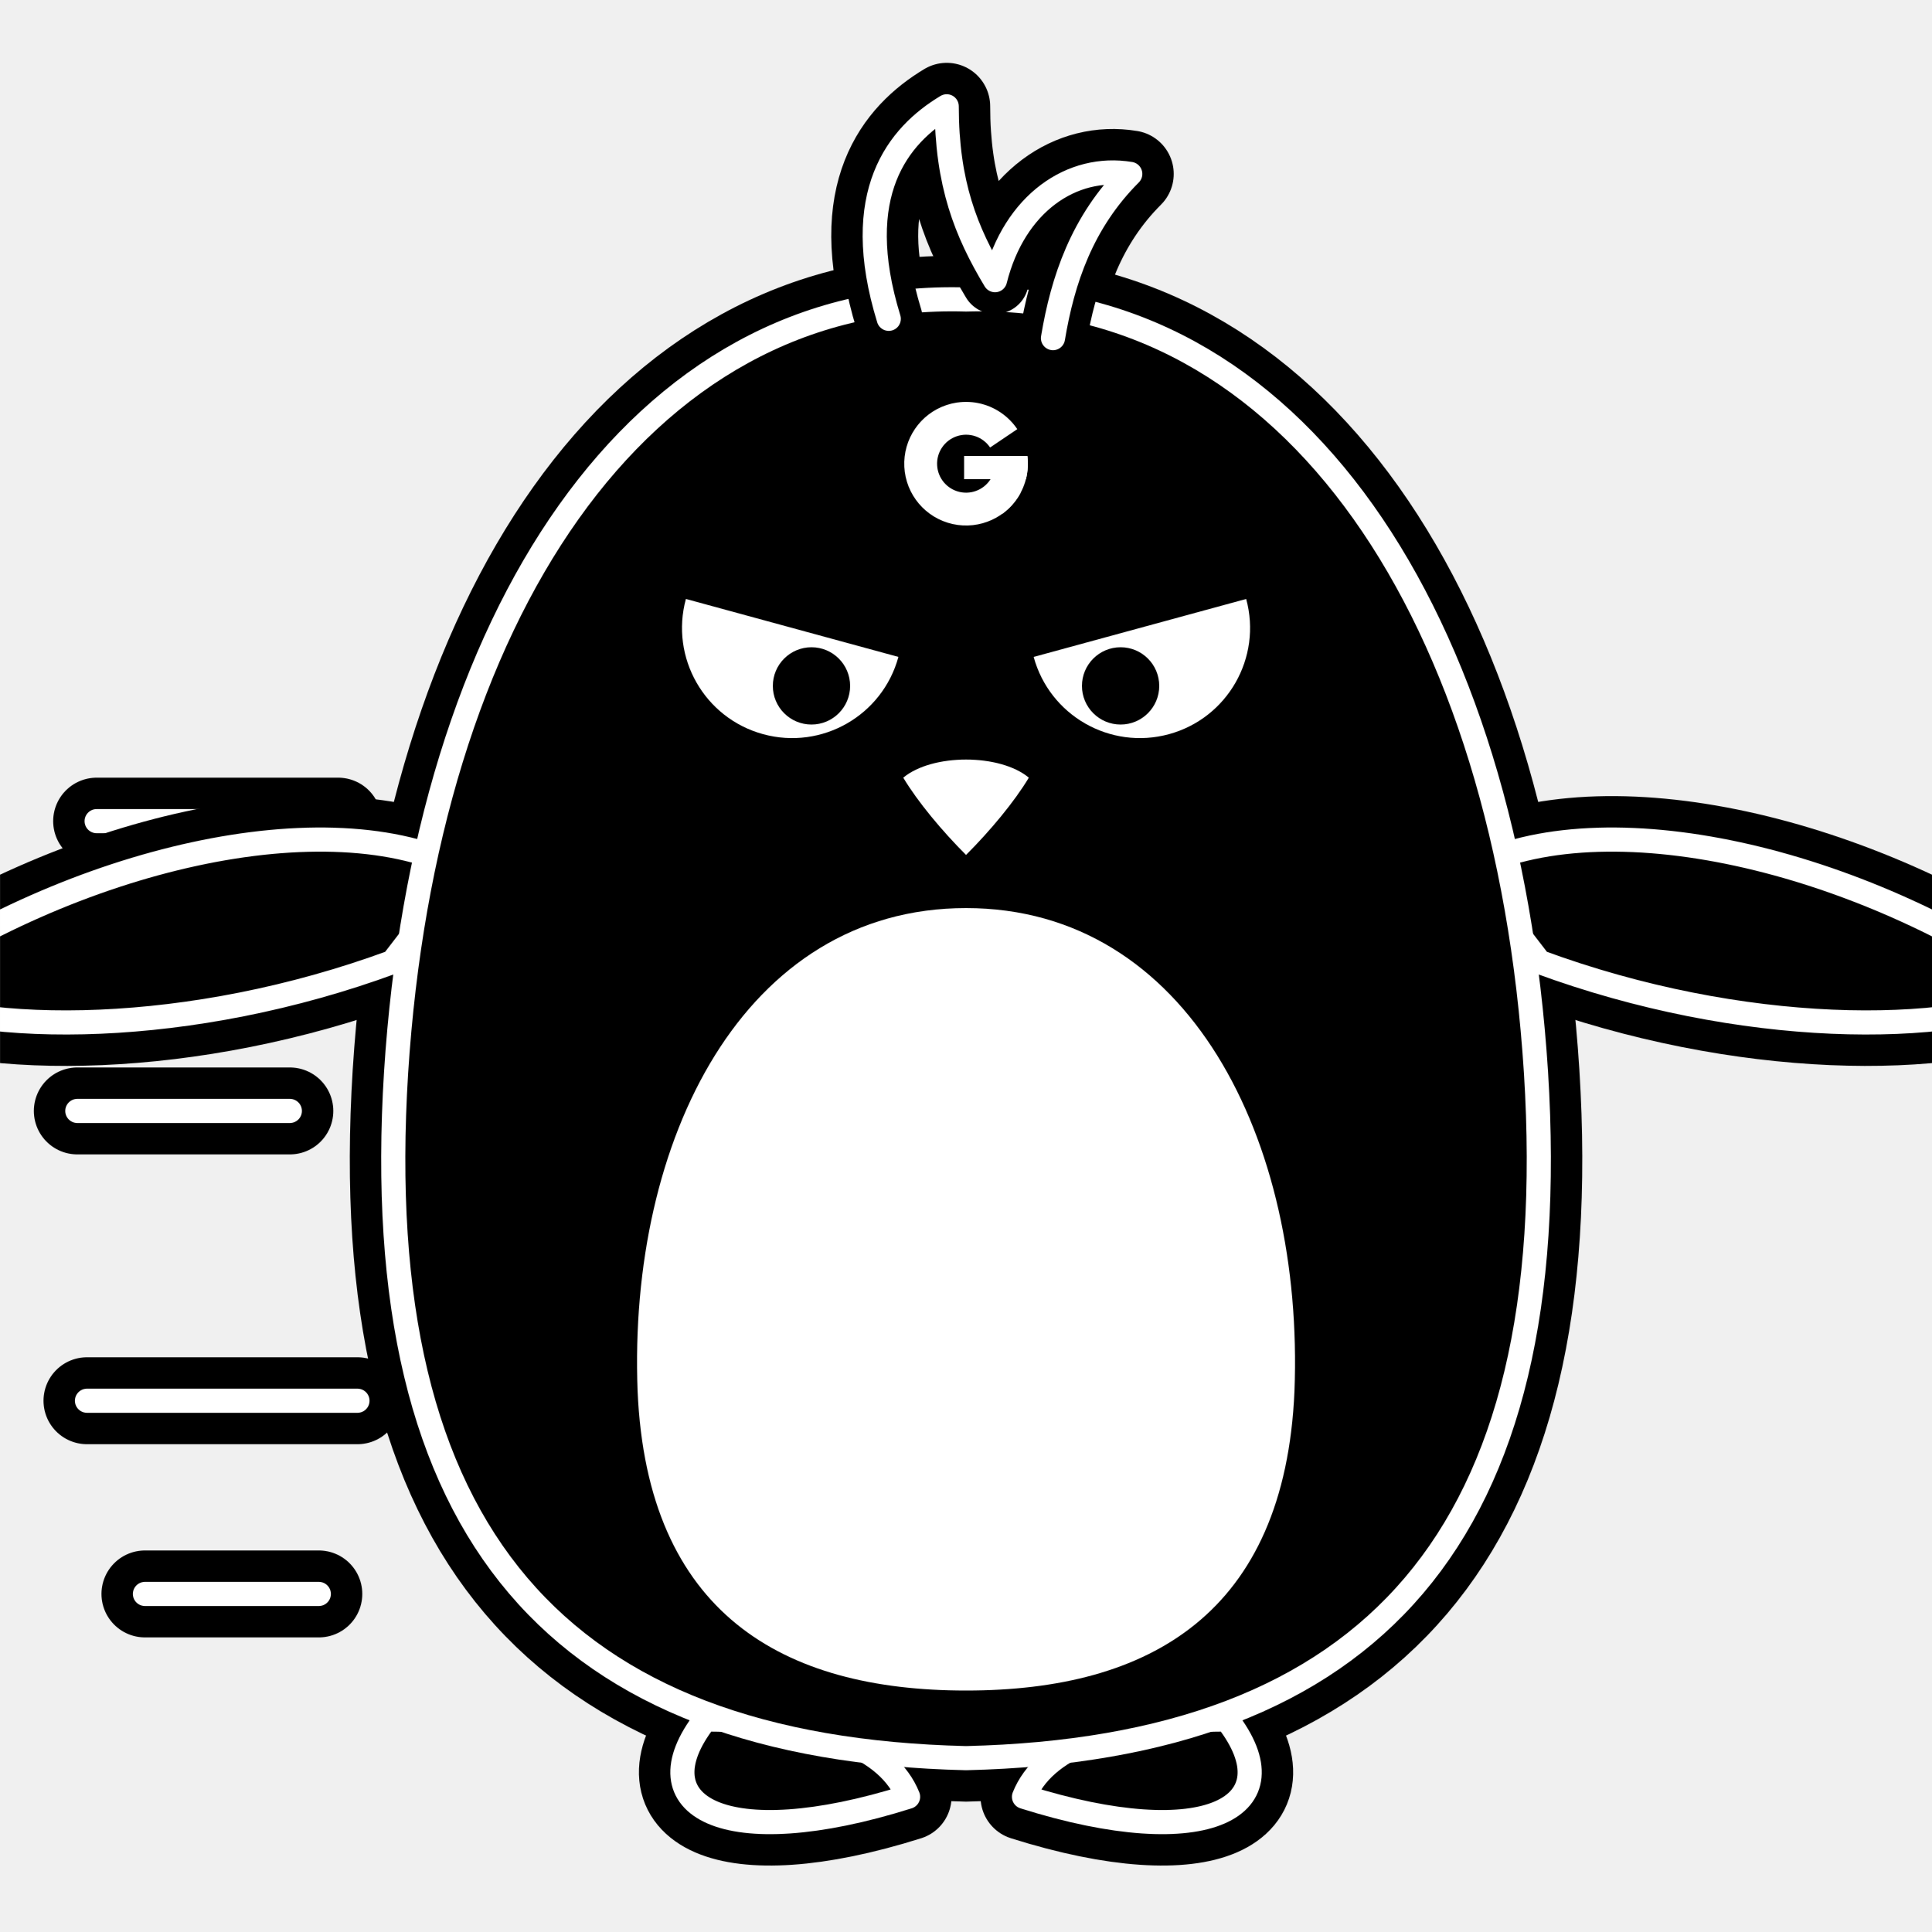
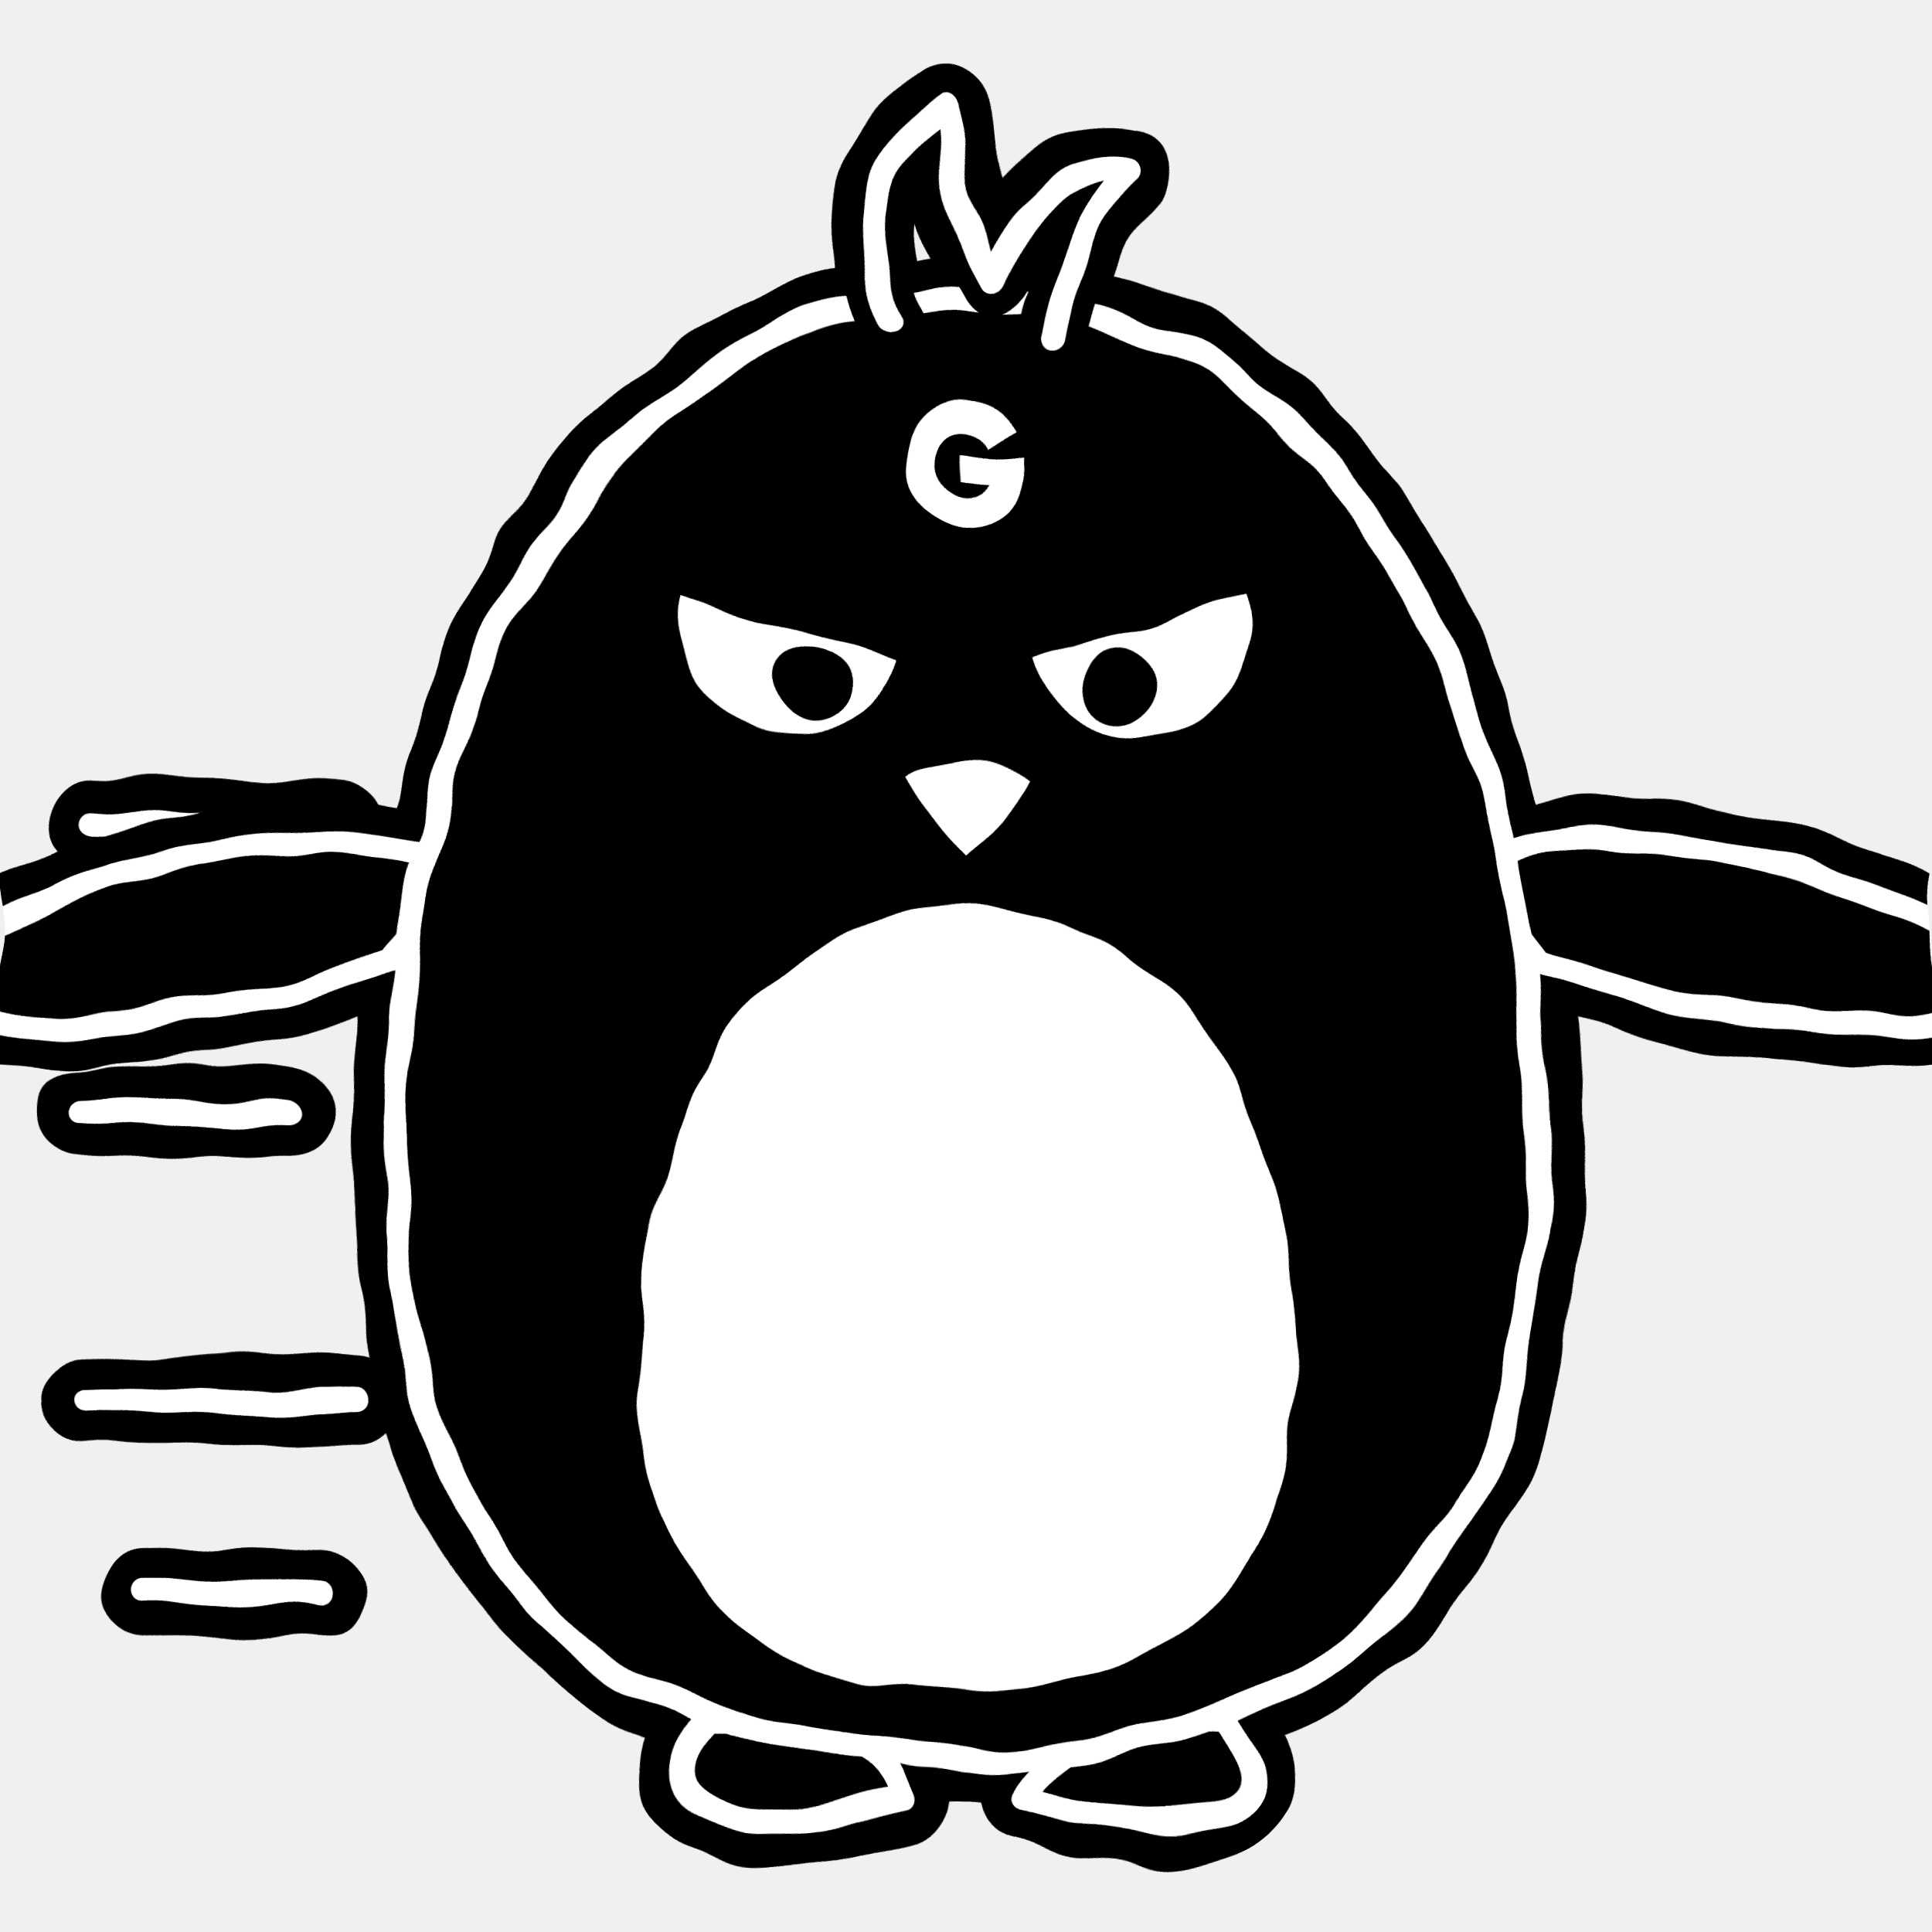
<svg xmlns="http://www.w3.org/2000/svg" viewBox="0 0 400 400" width="400" height="400">
  <defs>
    <filter id="ink" x="-10%" y="-10%" width="120%" height="120%">
-       <feTurbulence type="fractalNoise" baseFrequency="0.0" numOctaves="2" seed="5" result="n" />
+       <feTurbulence type="fractalNoise" baseFrequency="0.045" numOctaves="2" seed="5" result="n" />
      <feDisplacementMap in="SourceGraphic" in2="n" scale="5" xChannelSelector="R" yChannelSelector="G" />
    </filter>
  </defs>
  <g filter="url(#ink)">
    <g transform="translate(0,0) rotate(0 200 240)">
      <path fill="none" stroke="#000" stroke-width="18" stroke-linejoin="round" stroke-linecap="round" d="M70 170 L20 170" />
      <path fill="none" stroke="#fff" stroke-width="5" stroke-linejoin="round" stroke-linecap="round" d="M70 170 L20 170" />
      <path fill="none" stroke="#000" stroke-width="18" stroke-linejoin="round" stroke-linecap="round" d="M60 230 L16 230" />
      <path fill="none" stroke="#fff" stroke-width="5" stroke-linejoin="round" stroke-linecap="round" d="M60 230 L16 230" />
      <path fill="none" stroke="#000" stroke-width="18" stroke-linejoin="round" stroke-linecap="round" d="M74 290 L18 290" />
      <path fill="none" stroke="#fff" stroke-width="5" stroke-linejoin="round" stroke-linecap="round" d="M74 290 L18 290" />
      <path fill="none" stroke="#000" stroke-width="18" stroke-linejoin="round" stroke-linecap="round" d="M66 330 L30 330" />
      <path fill="none" stroke="#fff" stroke-width="5" stroke-linejoin="round" stroke-linecap="round" d="M66 330 L30 330" />
      <path fill="none" stroke="#000" stroke-width="18" stroke-linejoin="round" stroke-linecap="round" d="M200 62 C268 60 312 128 318 222 C324 318 284 362 200 364 C116 362 76 318 82 222 C88 128 132 60 200 62 Z" />
      <path fill="none" stroke="#000" stroke-width="18" stroke-linejoin="round" stroke-linecap="round" transform="translate(96,180.0) scale(1,1) rotate(62) scale(1,1.0)" d="M0 0 C-26 18 -40 70 -34 118 C-16 104 4 66 10 22 Z" />
      <path fill="none" stroke="#000" stroke-width="18" stroke-linejoin="round" stroke-linecap="round" transform="translate(304,180.0) scale(-1,1) rotate(62) scale(1,1.0)" d="M0 0 C-26 18 -40 70 -34 118 C-16 104 4 66 10 22 Z" />
      <path fill="none" stroke="#000" stroke-width="18" stroke-linejoin="round" stroke-linecap="round" d="M146 356 C132 374 150 384 188 372 C184 362 170 356 146 356 Z" />
      <path fill="none" stroke="#000" stroke-width="18" stroke-linejoin="round" stroke-linecap="round" d="M254 356 C268 374 250 384 212 372 C216 362 230 356 254 356 Z" />
      <path fill="none" stroke="#000" stroke-width="18" stroke-linejoin="round" stroke-linecap="round" d="M184 66 C176 40 186 28 196 22 C196 38 200 48 206 58 C210 42 222 34 234 36 C224 46 220 58 218 70" />
      <path fill="#000" stroke="#fff" stroke-width="5" stroke-linejoin="round" stroke-linecap="round" d="M146 356 C132 374 150 384 188 372 C184 362 170 356 146 356 Z" />
      <path fill="#000" stroke="#fff" stroke-width="5" stroke-linejoin="round" stroke-linecap="round" d="M254 356 C268 374 250 384 212 372 C216 362 230 356 254 356 Z" />
      <path fill="#000" stroke="#fff" stroke-width="5" stroke-linejoin="round" stroke-linecap="round" transform="translate(96,180.0) scale(1,1) rotate(62) scale(1,1.0)" d="M0 0 C-26 18 -40 70 -34 118 C-16 104 4 66 10 22 Z" />
      <path fill="#000" stroke="#fff" stroke-width="5" stroke-linejoin="round" stroke-linecap="round" transform="translate(304,180.0) scale(-1,1) rotate(62) scale(1,1.0)" d="M0 0 C-26 18 -40 70 -34 118 C-16 104 4 66 10 22 Z" />
      <path fill="#000" stroke="#fff" stroke-width="5" stroke-linejoin="round" stroke-linecap="round" d="M200 62 C268 60 312 128 318 222 C324 318 284 362 200 364 C116 362 76 318 82 222 C88 128 132 60 200 62 Z" />
      <path fill="none" stroke="#000" stroke-width="14" stroke-linejoin="round" stroke-linecap="round" d="M184 66 C176 40 186 28 196 22 C196 38 200 48 206 58 C210 42 222 34 234 36 C224 46 220 58 218 70" />
      <path fill="none" stroke="#fff" stroke-width="5" stroke-linejoin="round" stroke-linecap="round" d="M184 66 C176 40 186 28 196 22 C196 38 200 48 206 58 C210 42 222 34 234 36 C224 46 220 58 218 70" />
      <path fill="#fff" stroke="none" d="M200 188 C246 188 270 236 268 288 C266 334 238 350 200 350 C162 350 134 334 132 288 C130 236 154 188 200 188 Z" />
      <path fill="#fff" stroke="none" d="M142 124 L186 136 A22 22 0 0 1 142 124 Z" />
      <circle cx="168" cy="142" r="8" fill="#000" />
      <path fill="#fff" stroke="none" d="M214 136 L258 124 A22 22 0 0 1 214 136 Z" />
      <circle cx="232" cy="142" r="8" fill="#000" />
      <path d="M187 161 C193 156 207 156 213 161 C210 166 205 172 200 177 C195 172 190 166 187 161 Z" fill="#000" stroke="#000" stroke-linejoin="round" stroke-width="9" />
      <path fill="#fff" stroke="none" d="M187 161 C193 156 207 156 213 161 C210 166 205 172 200 177 C195 172 190 166 187 161 Z" />
      <g transform="translate(200,96) scale(0.2) translate(-100,-100)">
        <clipPath id="gcworking">
          <circle cx="100" cy="100" r="64" />
        </clipPath>
        <g fill="#fff" clip-path="url(#gcworking)">
          <path d="M139.0 73.7 A47 47 0 1 0 141.5 122.1" fill="none" stroke="#fff" stroke-width="34" />
          <rect x="98" y="92" width="66" height="24" />
          <rect x="130" y="92" width="34" height="60" />
        </g>
      </g>
    </g>
  </g>
</svg>
